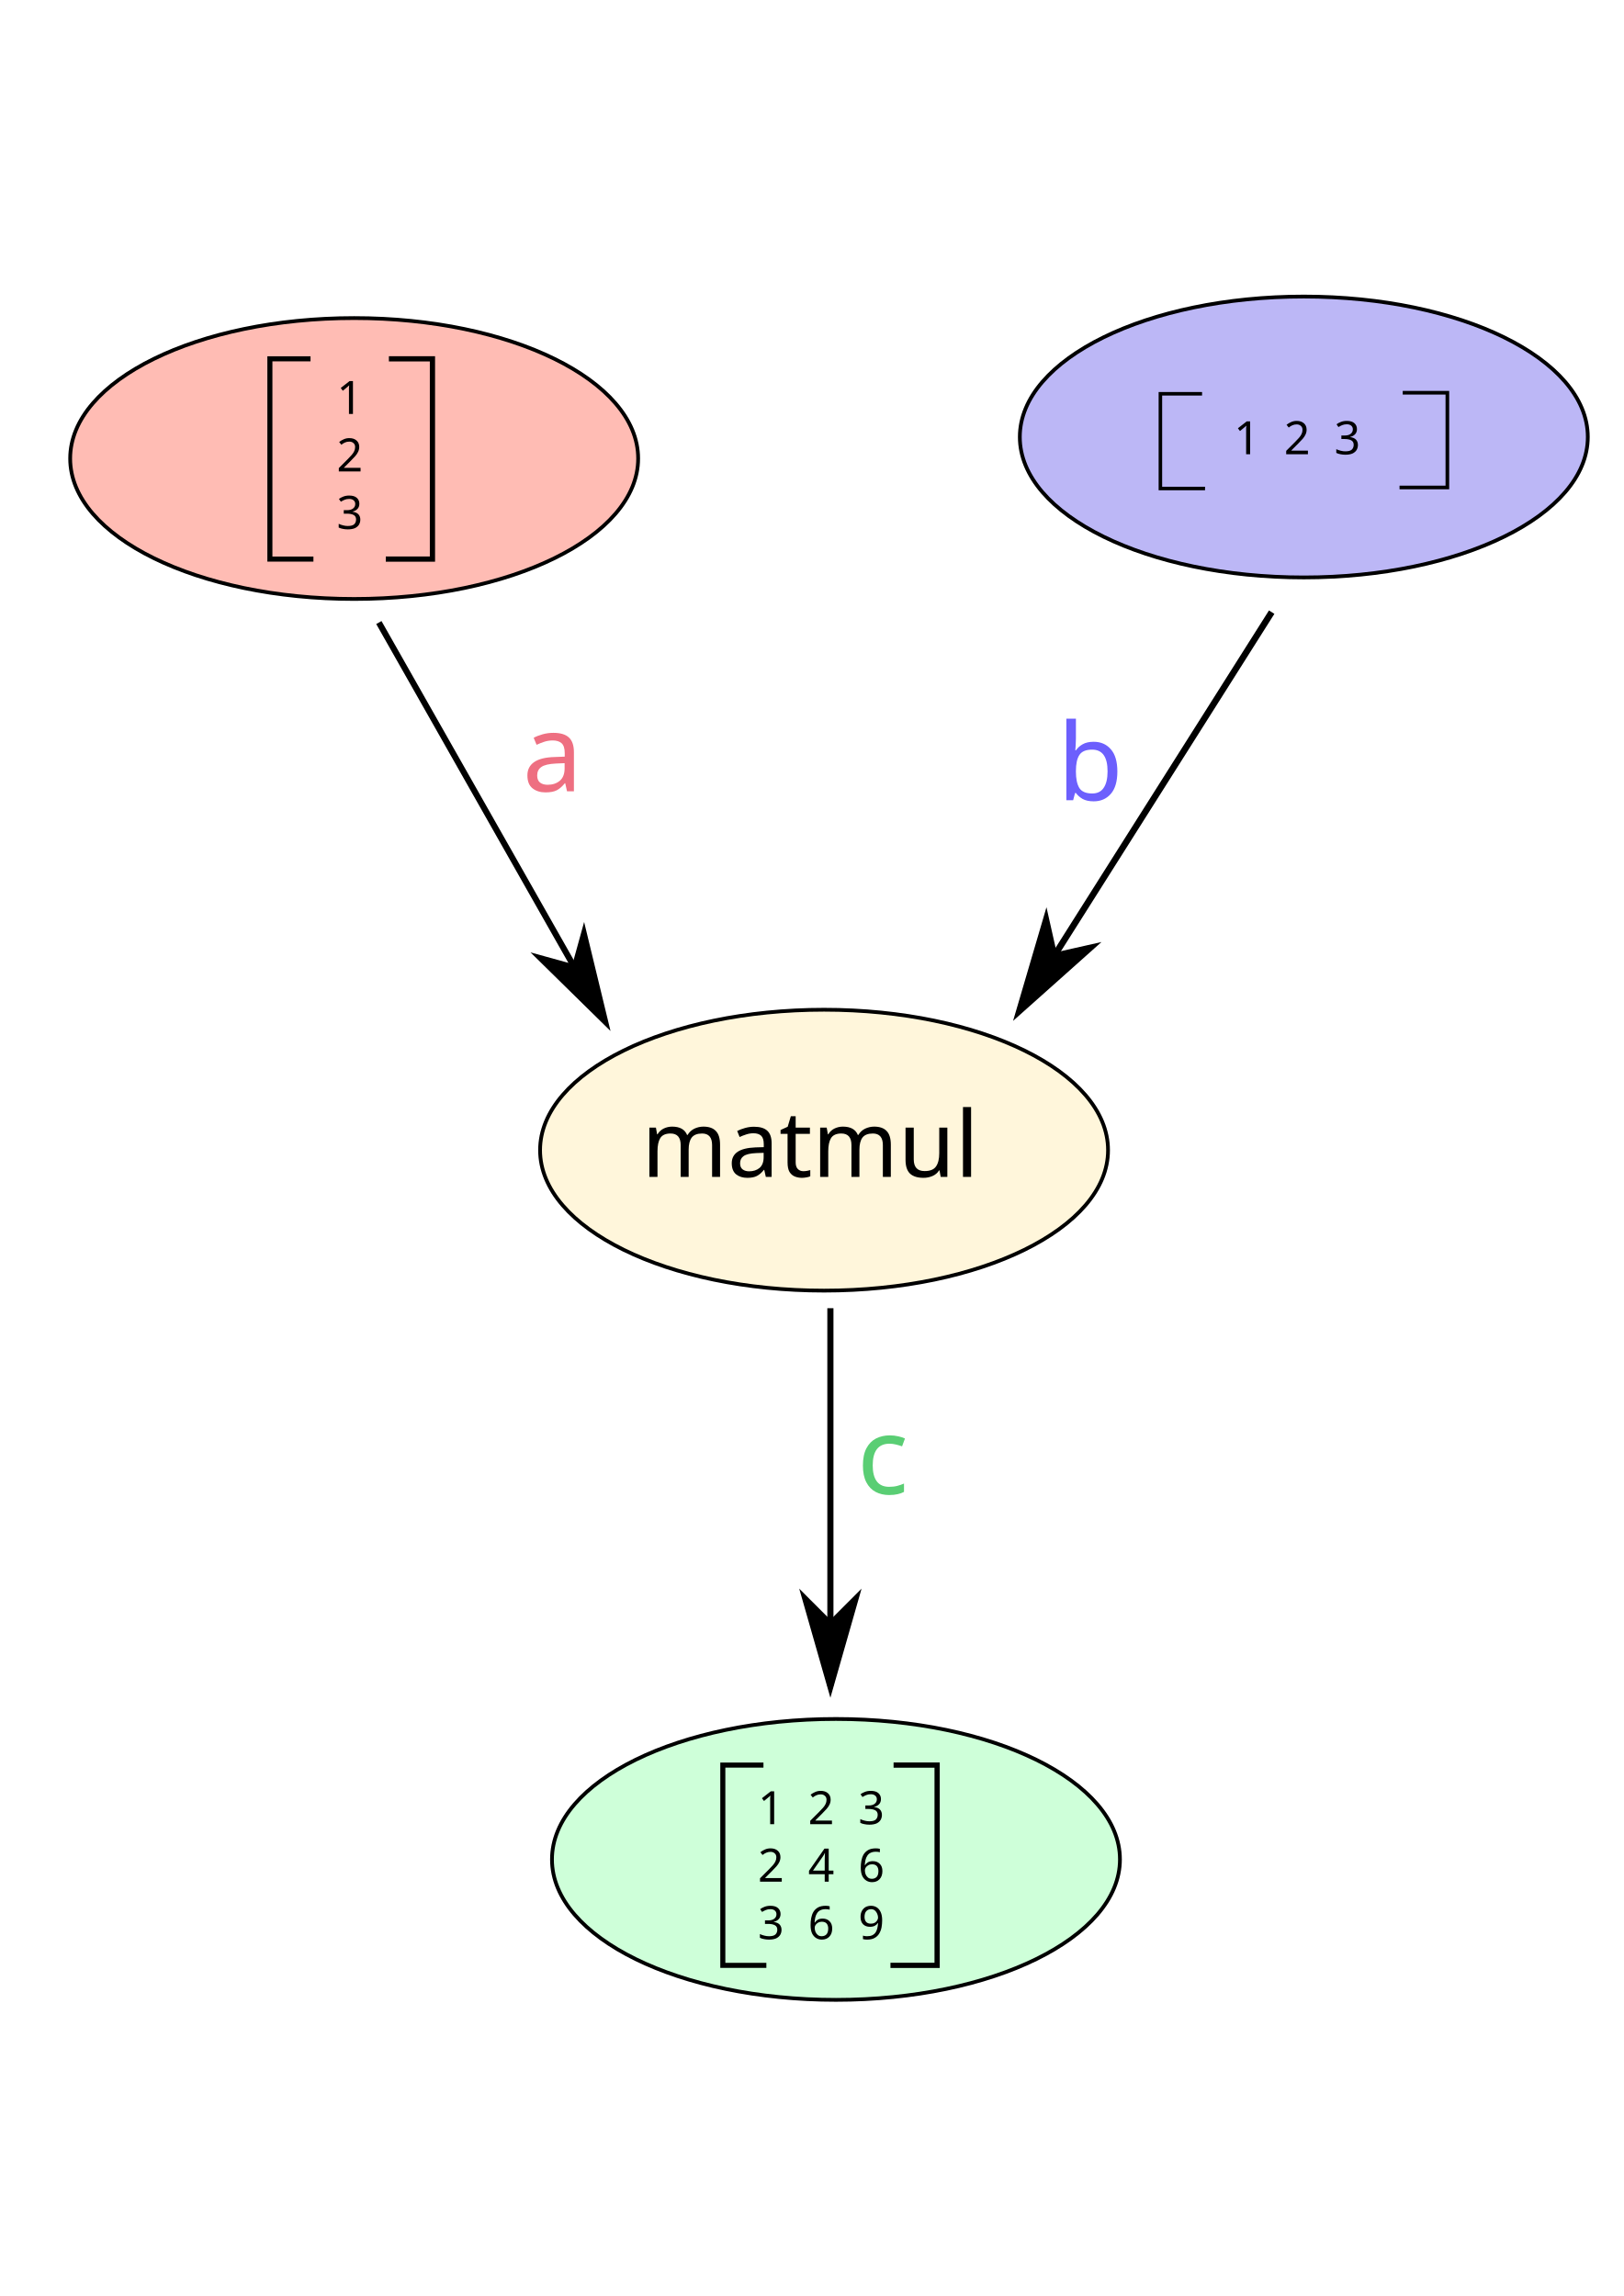
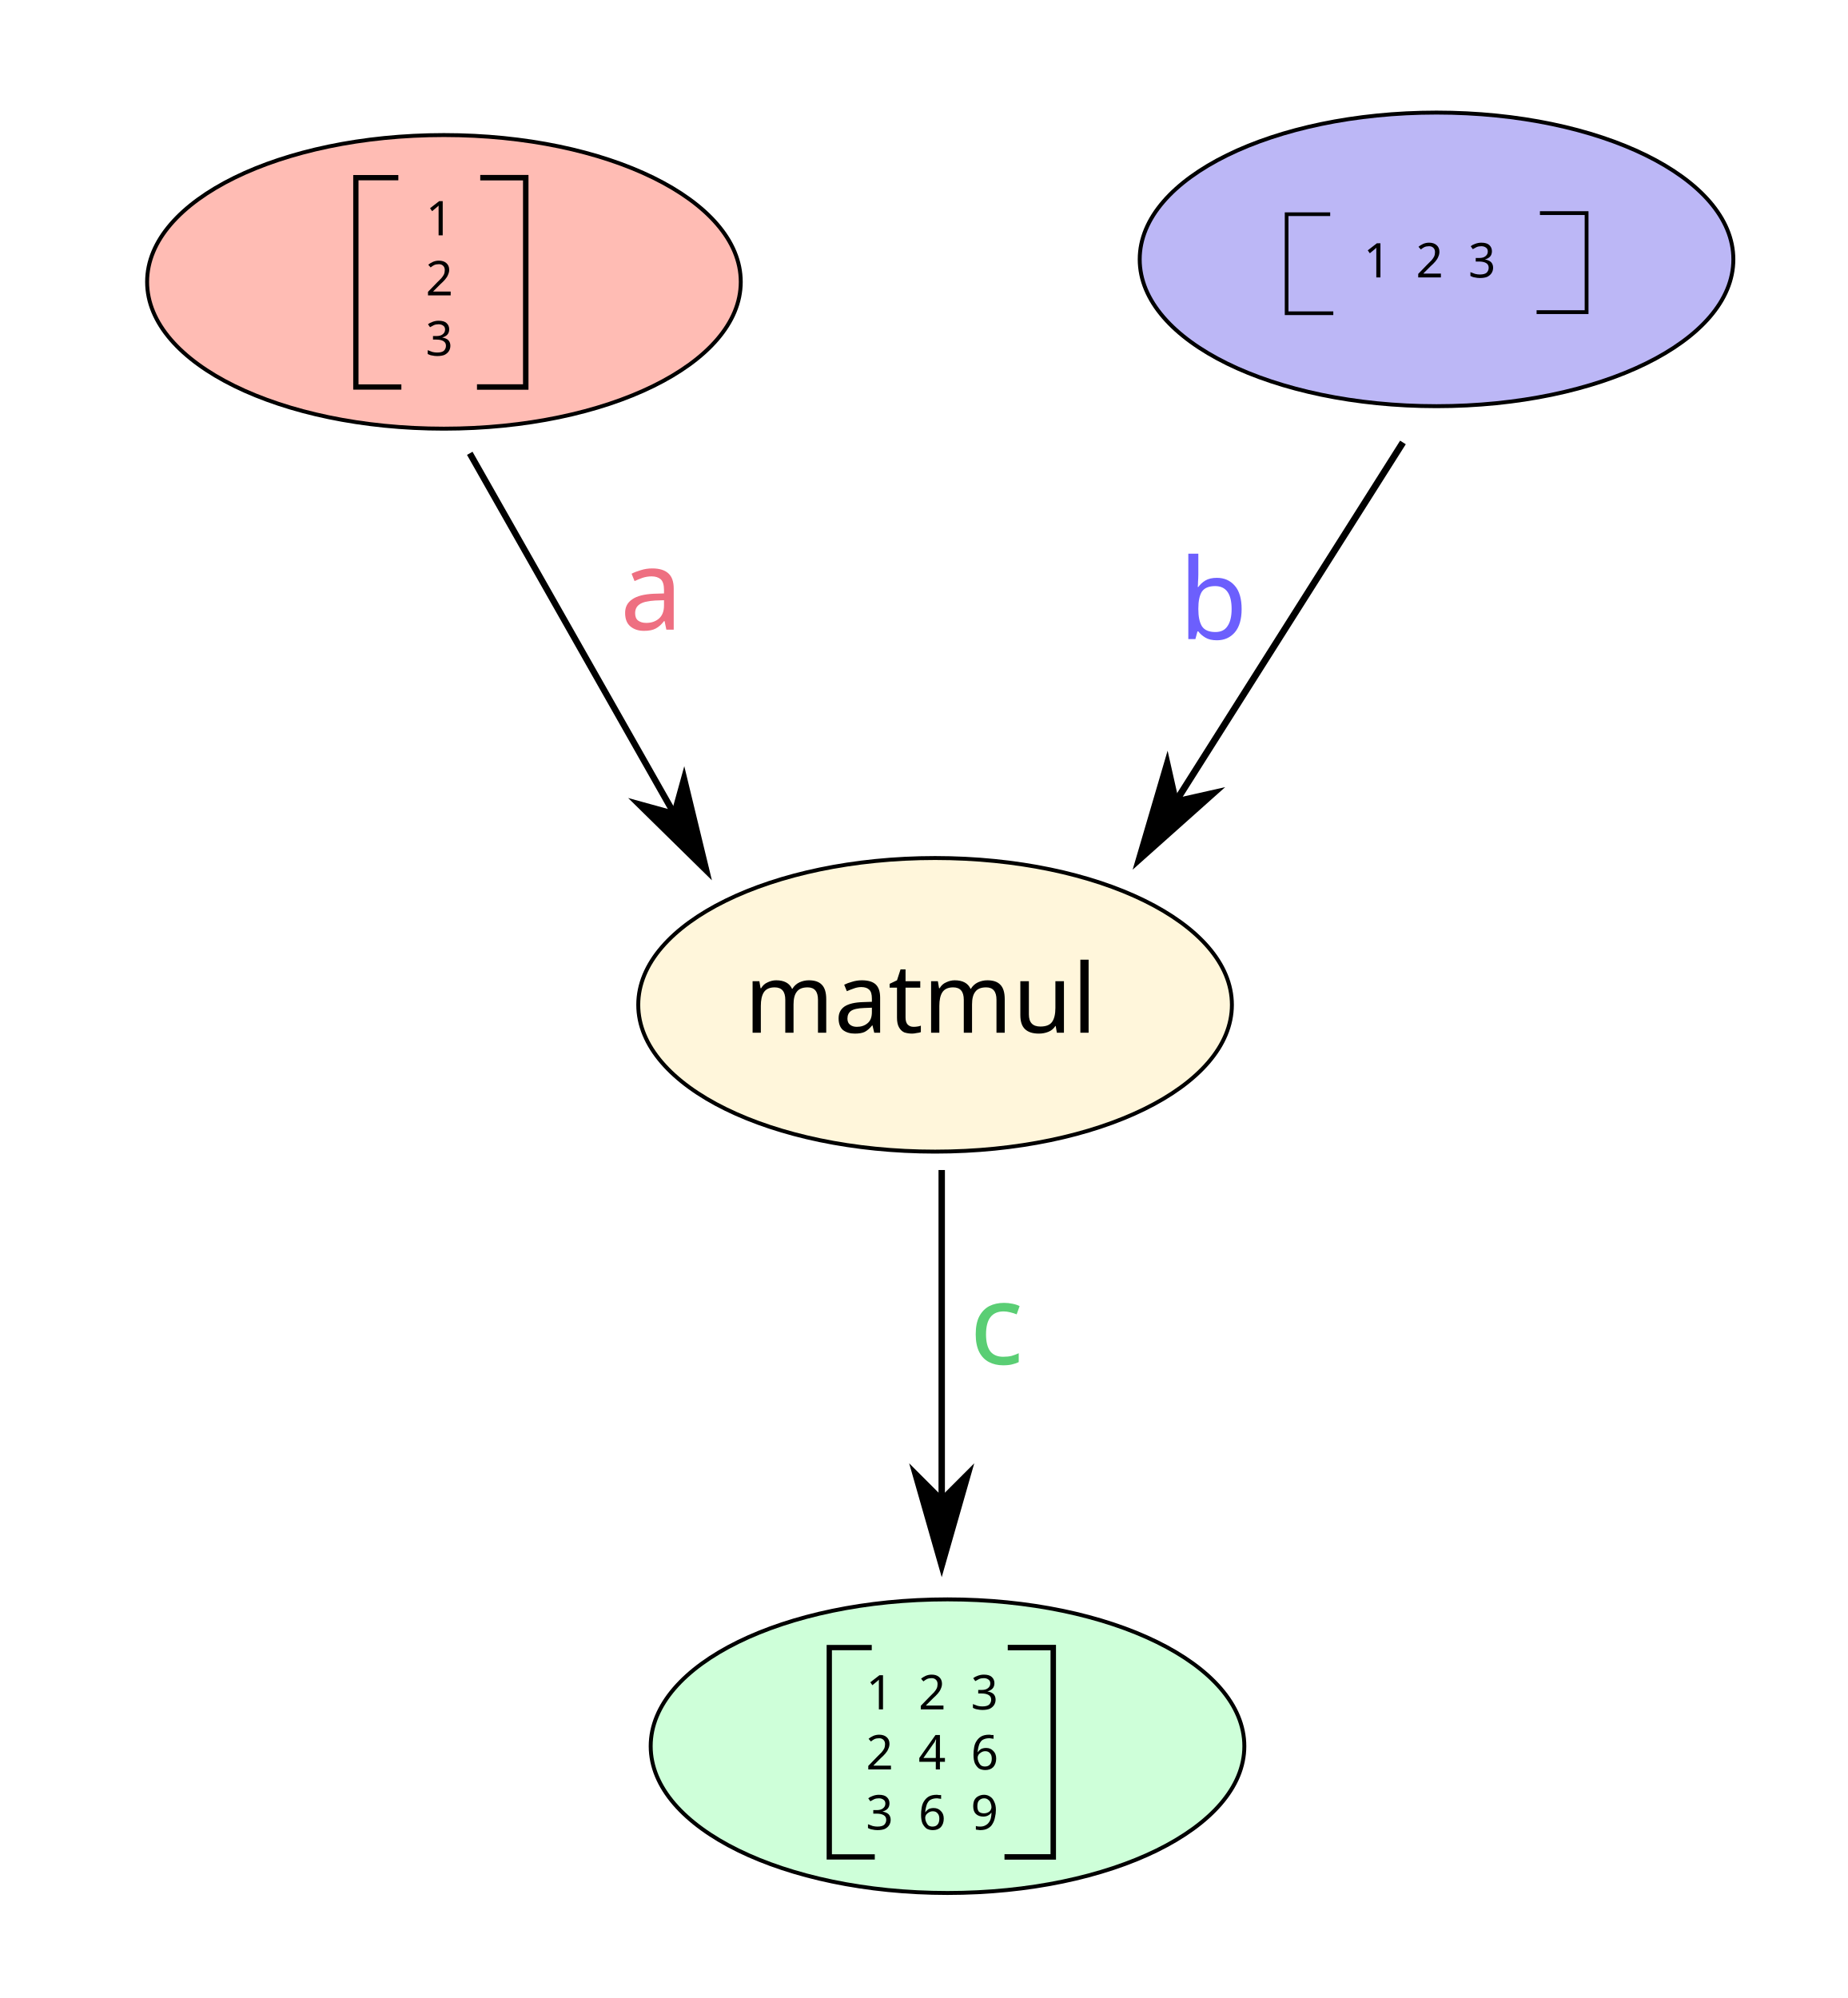
- <svg xmlns="http://www.w3.org/2000/svg" width="210mm" height="297mm" viewBox="0 0 210 297" version="1.1" id="svg8">
+ <svg xmlns="http://www.w3.org/2000/svg" width="98mm" height="106mm" viewBox="0 0 98 106" version="1.1" id="svg8">
  <defs id="defs2">
-     <marker orient="auto" refY="0.0" refX="0.0" id="marker1778" style="overflow:visible;">
-       <path id="path1776" d="M 0.0,0.0 L 5.0,-5.0 L -12.5,0.0 L 5.0,5.0 L 0.0,0.0 z " style="fill-rule:evenodd;stroke:#000000;stroke-width:1pt;stroke-opacity:1;fill:#000000;fill-opacity:1" transform="scale(0.8) rotate(180) translate(12.5,0)" />
+     <marker orient="auto" refY="0" refX="0" id="marker1778" style="overflow:visible">
+       <path id="path1776" d="M 0,0 5,-5 -12.5,0 5,5 Z" style="fill:#000000;fill-opacity:1;fill-rule:evenodd;stroke:#000000;stroke-width:1pt;stroke-opacity:1" transform="matrix(-0.8,0,0,-0.8,-10,0)" />
    </marker>
-     <marker orient="auto" refY="0.0" refX="0.0" id="Arrow1Lend" style="overflow:visible;">
-       <path id="path830" d="M 0.0,0.0 L 5.0,-5.0 L -12.5,0.0 L 5.0,5.0 L 0.0,0.0 z " style="fill-rule:evenodd;stroke:#000000;stroke-width:1pt;stroke-opacity:1;fill:#000000;fill-opacity:1" transform="scale(0.8) rotate(180) translate(12.5,0)" />
+     <marker orient="auto" refY="0" refX="0" id="Arrow1Lend" style="overflow:visible">
+       <path id="path830" d="M 0,0 5,-5 -12.5,0 5,5 Z" style="fill:#000000;fill-opacity:1;fill-rule:evenodd;stroke:#000000;stroke-width:1pt;stroke-opacity:1" transform="matrix(-0.8,0,0,-0.8,-10,0)" />
    </marker>
    <marker orient="auto" refY="0" refX="0" id="Arrow1Lend-3" style="overflow:visible">
      <path id="path830-6" d="M 0,0 5,-5 -12.5,0 5,5 Z" style="fill:#000000;fill-opacity:1;fill-rule:evenodd;stroke:#000000;stroke-width:1pt;stroke-opacity:1" transform="matrix(-0.8,0,0,-0.8,-10,0)" />
    </marker>
  </defs>
-   <g id="layer1">
-     <ellipse style="opacity:1;fill:#fff6db;fill-opacity:1;fill-rule:nonzero;stroke:#000000;stroke-width:0.972;stroke-linecap:butt;stroke-linejoin:round;stroke-miterlimit:4;stroke-dasharray:none;stroke-dashoffset:0;stroke-opacity:1;paint-order:stroke markers fill" id="path815" cx="106.579" cy="148.781" rx="36.486" ry="17.924" />
-     <text xml:space="preserve" style="font-style:normal;font-weight:normal;font-size:3.965px;line-height:1.25;font-family:sans-serif;letter-spacing:0px;word-spacing:0px;fill:#000000;fill-opacity:1;stroke:none;stroke-width:0.372" x="82.973" y="152.232" id="text823">
-       <tspan id="tspan821" x="82.973" y="152.232" style="font-size:11.894px;stroke-width:0.372">matmul</tspan>
+   <g id="layer1" transform="translate(0,-191)">
+     <ellipse style="opacity:1;fill:#fff6db;fill-opacity:1;fill-rule:nonzero;stroke:#000000;stroke-width:0.417;stroke-linecap:butt;stroke-linejoin:round;stroke-miterlimit:4;stroke-dasharray:none;stroke-dashoffset:0;stroke-opacity:1;paint-order:stroke markers fill" id="path815" cx="49.602" cy="244.309" rx="15.641" ry="7.684" />
+     <text xml:space="preserve" style="font-style:normal;font-weight:normal;font-size:1.7px;line-height:1.25;font-family:sans-serif;letter-spacing:0px;word-spacing:0px;fill:#000000;fill-opacity:1;stroke:none;stroke-width:0.159" x="39.483" y="245.789" id="text823">
+       <tspan id="tspan821" x="39.483" y="245.789" style="font-size:5.099px;stroke-width:0.159">matmul</tspan>
    </text>
-     <path style="fill:none;stroke:#000000;stroke-width:0.785;stroke-linecap:butt;stroke-linejoin:miter;stroke-miterlimit:4;stroke-dasharray:none;stroke-opacity:1;marker-end:url(#Arrow1Lend)" d="M 49,80.53 78.209,132.041" id="path1109" />
-     <path style="fill:none;stroke:#000000;stroke-width:0.829;stroke-linecap:butt;stroke-linejoin:miter;stroke-miterlimit:4;stroke-dasharray:none;stroke-opacity:1;marker-end:url(#Arrow1Lend-3)" d="m 164.472,79.185 -32.586,51.512" id="path1109-7" />
-     <path style="fill:none;stroke:#000000;stroke-width:0.794;stroke-linecap:butt;stroke-linejoin:miter;stroke-miterlimit:4;stroke-dasharray:none;stroke-opacity:1;marker-end:url(#marker1778)" d="m 107.398,169.223 v 48.849" id="path1774" />
-     <ellipse style="opacity:1;fill:#ffbcb4;fill-opacity:1;fill-rule:nonzero;stroke:#000000;stroke-width:0.972;stroke-linecap:butt;stroke-linejoin:round;stroke-miterlimit:4;stroke-dasharray:none;stroke-dashoffset:0;stroke-opacity:1;paint-order:stroke markers fill" id="path815-5" cx="45.805" cy="59.312" rx="36.486" ry="17.924" />
-     <ellipse style="opacity:1;fill:#bcb7f6;fill-opacity:1;fill-rule:nonzero;stroke:#000000;stroke-width:0.972;stroke-linecap:butt;stroke-linejoin:round;stroke-miterlimit:4;stroke-dasharray:none;stroke-dashoffset:0;stroke-opacity:1;paint-order:stroke markers fill" id="path815-5-3" cx="168.627" cy="56.528" rx="36.486" ry="17.924" />
-     <ellipse style="opacity:1;fill:#ceffd9;fill-opacity:1;fill-rule:nonzero;stroke:#000000;stroke-width:0.972;stroke-linecap:butt;stroke-linejoin:round;stroke-miterlimit:4;stroke-dasharray:none;stroke-dashoffset:0;stroke-opacity:1;paint-order:stroke markers fill" id="path815-5-5" cx="108.118" cy="240.526" rx="36.486" ry="17.924" />
-     <text xml:space="preserve" style="font-style:normal;font-weight:normal;font-size:3.965px;line-height:1.25;font-family:sans-serif;letter-spacing:0px;word-spacing:0px;fill:#ee6f81;fill-opacity:1;stroke:none;stroke-width:0.372" x="67.569" y="102.359" id="text1866">
-       <tspan id="tspan1864" x="67.569" y="102.359" style="font-size:13.876px;fill:#ee6f81;fill-opacity:1;stroke-width:0.372">a</tspan>
+     <path style="fill:none;stroke:#000000;stroke-width:0.337;stroke-linecap:butt;stroke-linejoin:miter;stroke-miterlimit:4;stroke-dasharray:none;stroke-opacity:1;marker-end:url(#Arrow1Lend)" d="m 24.919,215.05 12.522,22.083" id="path1109" />
+     <path style="fill:none;stroke:#000000;stroke-width:0.356;stroke-linecap:butt;stroke-linejoin:miter;stroke-miterlimit:4;stroke-dasharray:none;stroke-opacity:1;marker-end:url(#Arrow1Lend-3)" d="m 74.421,214.473 -13.97,22.083" id="path1109-7" />
+     <path style="fill:none;stroke:#000000;stroke-width:0.34;stroke-linecap:butt;stroke-linejoin:miter;stroke-miterlimit:4;stroke-dasharray:none;stroke-opacity:1;marker-end:url(#marker1778)" d="m 49.954,253.073 v 20.942" id="path1774" />
+     <ellipse style="opacity:1;fill:#ffbcb4;fill-opacity:1;fill-rule:nonzero;stroke:#000000;stroke-width:0.417;stroke-linecap:butt;stroke-linejoin:round;stroke-miterlimit:4;stroke-dasharray:none;stroke-dashoffset:0;stroke-opacity:1;paint-order:stroke markers fill" id="path815-5" cx="23.549" cy="205.954" rx="15.641" ry="7.684" />
+     <ellipse style="opacity:1;fill:#bcb7f6;fill-opacity:1;fill-rule:nonzero;stroke:#000000;stroke-width:0.417;stroke-linecap:butt;stroke-linejoin:round;stroke-miterlimit:4;stroke-dasharray:none;stroke-dashoffset:0;stroke-opacity:1;paint-order:stroke markers fill" id="path815-5-3" cx="76.202" cy="204.761" rx="15.641" ry="7.684" />
+     <ellipse style="opacity:1;fill:#ceffd9;fill-opacity:1;fill-rule:nonzero;stroke:#000000;stroke-width:0.417;stroke-linecap:butt;stroke-linejoin:round;stroke-miterlimit:4;stroke-dasharray:none;stroke-dashoffset:0;stroke-opacity:1;paint-order:stroke markers fill" id="path815-5-5" cx="50.262" cy="283.64" rx="15.641" ry="7.684" />
+     <text xml:space="preserve" style="font-style:normal;font-weight:normal;font-size:1.7px;line-height:1.25;font-family:sans-serif;letter-spacing:0px;word-spacing:0px;fill:#ee6f81;fill-opacity:1;stroke:none;stroke-width:0.159" x="32.879" y="224.408" id="text1866">
+       <tspan id="tspan1864" x="32.879" y="224.408" style="font-size:5.949px;fill:#ee6f81;fill-opacity:1;stroke-width:0.159">a</tspan>
    </text>
-     <text xml:space="preserve" style="font-style:normal;font-weight:normal;font-size:3.965px;line-height:1.25;font-family:sans-serif;letter-spacing:0px;word-spacing:0px;fill:#6c5ffd;fill-opacity:1;stroke:none;stroke-width:0.372" x="136.745" y="103.518" id="text1866-6">
-       <tspan id="tspan1864-2" x="136.745" y="103.518" style="font-size:13.876px;fill:#6c5ffd;fill-opacity:1;stroke-width:0.372">b</tspan>
+     <text xml:space="preserve" style="font-style:normal;font-weight:normal;font-size:1.7px;line-height:1.25;font-family:sans-serif;letter-spacing:0px;word-spacing:0px;fill:#6c5ffd;fill-opacity:1;stroke:none;stroke-width:0.159" x="62.534" y="224.905" id="text1866-6">
+       <tspan id="tspan1864-2" x="62.534" y="224.905" style="font-size:5.949px;fill:#6c5ffd;fill-opacity:1;stroke-width:0.159">b</tspan>
    </text>
-     <text xml:space="preserve" style="font-style:normal;font-weight:normal;font-size:3.965px;line-height:1.25;font-family:sans-serif;letter-spacing:0px;word-spacing:0px;fill:#5ace74;fill-opacity:1;stroke:none;stroke-width:0.372" x="110.838" y="193.252" id="text1866-9">
-       <tspan id="tspan1864-1" x="110.838" y="193.252" style="font-size:13.876px;fill:#5ace74;fill-opacity:1;stroke-width:0.372">c</tspan>
+     <text xml:space="preserve" style="font-style:normal;font-weight:normal;font-size:1.7px;line-height:1.25;font-family:sans-serif;letter-spacing:0px;word-spacing:0px;fill:#5ace74;fill-opacity:1;stroke:none;stroke-width:0.159" x="51.429" y="263.373" id="text1866-9">
+       <tspan id="tspan1864-1" x="51.429" y="263.373" style="font-size:5.949px;fill:#5ace74;fill-opacity:1;stroke-width:0.159">c</tspan>
    </text>
-     <path style="fill:none;stroke:#000000;stroke-width:0.653;stroke-linecap:butt;stroke-linejoin:miter;stroke-miterlimit:4;stroke-dasharray:none;stroke-opacity:1" d="m 40.161,46.416 h -5.256 v 25.906 h 5.632 v 0" id="path1915" />
-     <path style="fill:none;stroke:#000000;stroke-width:0.676;stroke-linecap:butt;stroke-linejoin:miter;stroke-miterlimit:4;stroke-dasharray:none;stroke-opacity:1" d="m 50.298,46.416 h 5.632 v 25.906 h -6.034 v 0" id="path1915-2" />
-     <path style="fill:none;stroke:#000000;stroke-width:0.455;stroke-linecap:butt;stroke-linejoin:miter;stroke-miterlimit:4;stroke-dasharray:none;stroke-opacity:1" d="m 155.468,50.937 h -5.39 v 12.255 h 5.775 v 0" id="path1915-7" />
-     <path style="fill:none;stroke:#000000;stroke-width:0.471;stroke-linecap:butt;stroke-linejoin:miter;stroke-miterlimit:4;stroke-dasharray:none;stroke-opacity:1" d="m 181.42,50.802 h 5.773 v 12.255 h -6.185 v 0" id="path1915-7-0" />
-     <text xml:space="preserve" style="font-style:normal;font-weight:normal;font-size:3.965px;line-height:1.25;font-family:sans-serif;letter-spacing:0px;word-spacing:0px;fill:#000000;fill-opacity:1;stroke:none;stroke-width:0.372" x="43.54" y="53.55" id="text1964">
-       <tspan id="tspan1962" x="43.54" y="53.55" style="font-size:5.947px;stroke-width:0.372">1</tspan>
-       <tspan x="43.54" y="60.984" style="font-size:5.947px;stroke-width:0.372" id="tspan1966">2</tspan>
-       <tspan x="43.54" y="68.417" style="font-size:5.947px;stroke-width:0.372" id="tspan1968">3</tspan>
+     <path style="fill:none;stroke:#000000;stroke-width:0.28;stroke-linecap:butt;stroke-linejoin:miter;stroke-miterlimit:4;stroke-dasharray:none;stroke-opacity:1" d="m 21.13,200.426 h -2.253 v 11.106 h 2.414 v 0" id="path1915" />
+     <path style="fill:none;stroke:#000000;stroke-width:0.29;stroke-linecap:butt;stroke-linejoin:miter;stroke-miterlimit:4;stroke-dasharray:none;stroke-opacity:1" d="m 25.475,200.426 h 2.414 v 11.106 h -2.587 v 0" id="path1915-2" />
+     <path style="fill:none;stroke:#000000;stroke-width:0.195;stroke-linecap:butt;stroke-linejoin:miter;stroke-miterlimit:4;stroke-dasharray:none;stroke-opacity:1" d="m 70.561,202.364 h -2.311 v 5.254 h 2.476 v 0" id="path1915-7" />
+     <path style="fill:none;stroke:#000000;stroke-width:0.202;stroke-linecap:butt;stroke-linejoin:miter;stroke-miterlimit:4;stroke-dasharray:none;stroke-opacity:1" d="m 81.687,202.306 h 2.475 v 5.254 h -2.652 v 0" id="path1915-7-0" />
+     <text xml:space="preserve" style="font-style:normal;font-weight:normal;font-size:1.7px;line-height:1.25;font-family:sans-serif;letter-spacing:0px;word-spacing:0px;fill:#000000;fill-opacity:1;stroke:none;stroke-width:0.159" x="22.578" y="203.484" id="text1964">
+       <tspan id="tspan1962" x="22.578" y="203.484" style="font-size:2.549px;stroke-width:0.159">1</tspan>
+       <tspan x="22.578" y="206.671" style="font-size:2.549px;stroke-width:0.159" id="tspan1966">2</tspan>
+       <tspan x="22.578" y="209.857" style="font-size:2.549px;stroke-width:0.159" id="tspan1968">3</tspan>
    </text>
-     <text xml:space="preserve" style="font-style:normal;font-weight:normal;font-size:3.965px;line-height:1.25;font-family:sans-serif;letter-spacing:0px;word-spacing:0px;fill:#000000;fill-opacity:1;stroke:none;stroke-width:0.372" x="159.576" y="58.755" id="text1964-9">
-       <tspan x="159.576" y="58.755" style="font-size:5.947px;stroke-width:0.372" id="tspan1968-0">1  2  3</tspan>
+     <text xml:space="preserve" style="font-style:normal;font-weight:normal;font-size:1.7px;line-height:1.25;font-family:sans-serif;letter-spacing:0px;word-spacing:0px;fill:#000000;fill-opacity:1;stroke:none;stroke-width:0.159" x="72.322" y="205.715" id="text1964-9">
+       <tspan x="72.322" y="205.715" style="font-size:2.549px;stroke-width:0.159" id="tspan1968-0">1  2  3</tspan>
    </text>
-     <path style="fill:none;stroke:#000000;stroke-width:0.653;stroke-linecap:butt;stroke-linejoin:miter;stroke-miterlimit:4;stroke-dasharray:none;stroke-opacity:1" d="m 98.741,228.324 h -5.256 v 25.906 h 5.632 v 0" id="path1915-6" />
-     <path style="fill:none;stroke:#000000;stroke-width:0.676;stroke-linecap:butt;stroke-linejoin:miter;stroke-miterlimit:4;stroke-dasharray:none;stroke-opacity:1" d="m 115.569,228.324 h 5.632 v 25.906 h -6.034 v 0" id="path1915-2-2" />
-     <text xml:space="preserve" style="font-style:normal;font-weight:normal;font-size:3.965px;line-height:1.25;font-family:sans-serif;letter-spacing:0px;word-spacing:0px;fill:#000000;fill-opacity:1;stroke:none;stroke-width:0.372" x="98.017" y="235.969" id="text1964-6">
-       <tspan id="tspan1962-1" x="98.017" y="235.969" style="font-size:5.947px;stroke-width:0.372">1  2  3</tspan>
-       <tspan x="98.017" y="243.403" style="font-size:5.947px;stroke-width:0.372" id="tspan1966-8">2  4  6</tspan>
-       <tspan x="98.017" y="250.836" style="font-size:5.947px;stroke-width:0.372" id="tspan1968-7">3  6  9</tspan>
+     <path style="fill:none;stroke:#000000;stroke-width:0.28;stroke-linecap:butt;stroke-linejoin:miter;stroke-miterlimit:4;stroke-dasharray:none;stroke-opacity:1" d="m 46.243,278.409 h -2.253 v 11.106 h 2.414 v 0" id="path1915-6" />
+     <path style="fill:none;stroke:#000000;stroke-width:0.29;stroke-linecap:butt;stroke-linejoin:miter;stroke-miterlimit:4;stroke-dasharray:none;stroke-opacity:1" d="m 53.457,278.409 h 2.414 v 11.106 h -2.587 v 0" id="path1915-2-2" />
+     <text xml:space="preserve" style="font-style:normal;font-weight:normal;font-size:1.7px;line-height:1.25;font-family:sans-serif;letter-spacing:0px;word-spacing:0px;fill:#000000;fill-opacity:1;stroke:none;stroke-width:0.159" x="45.932" y="281.686" id="text1964-6">
+       <tspan id="tspan1962-1" x="45.932" y="281.686" style="font-size:2.549px;stroke-width:0.159">1  2  3</tspan>
+       <tspan x="45.932" y="284.873" style="font-size:2.549px;stroke-width:0.159" id="tspan1966-8">2  4  6</tspan>
+       <tspan x="45.932" y="288.06" style="font-size:2.549px;stroke-width:0.159" id="tspan1968-7">3  6  9</tspan>
    </text>
  </g>
</svg>
